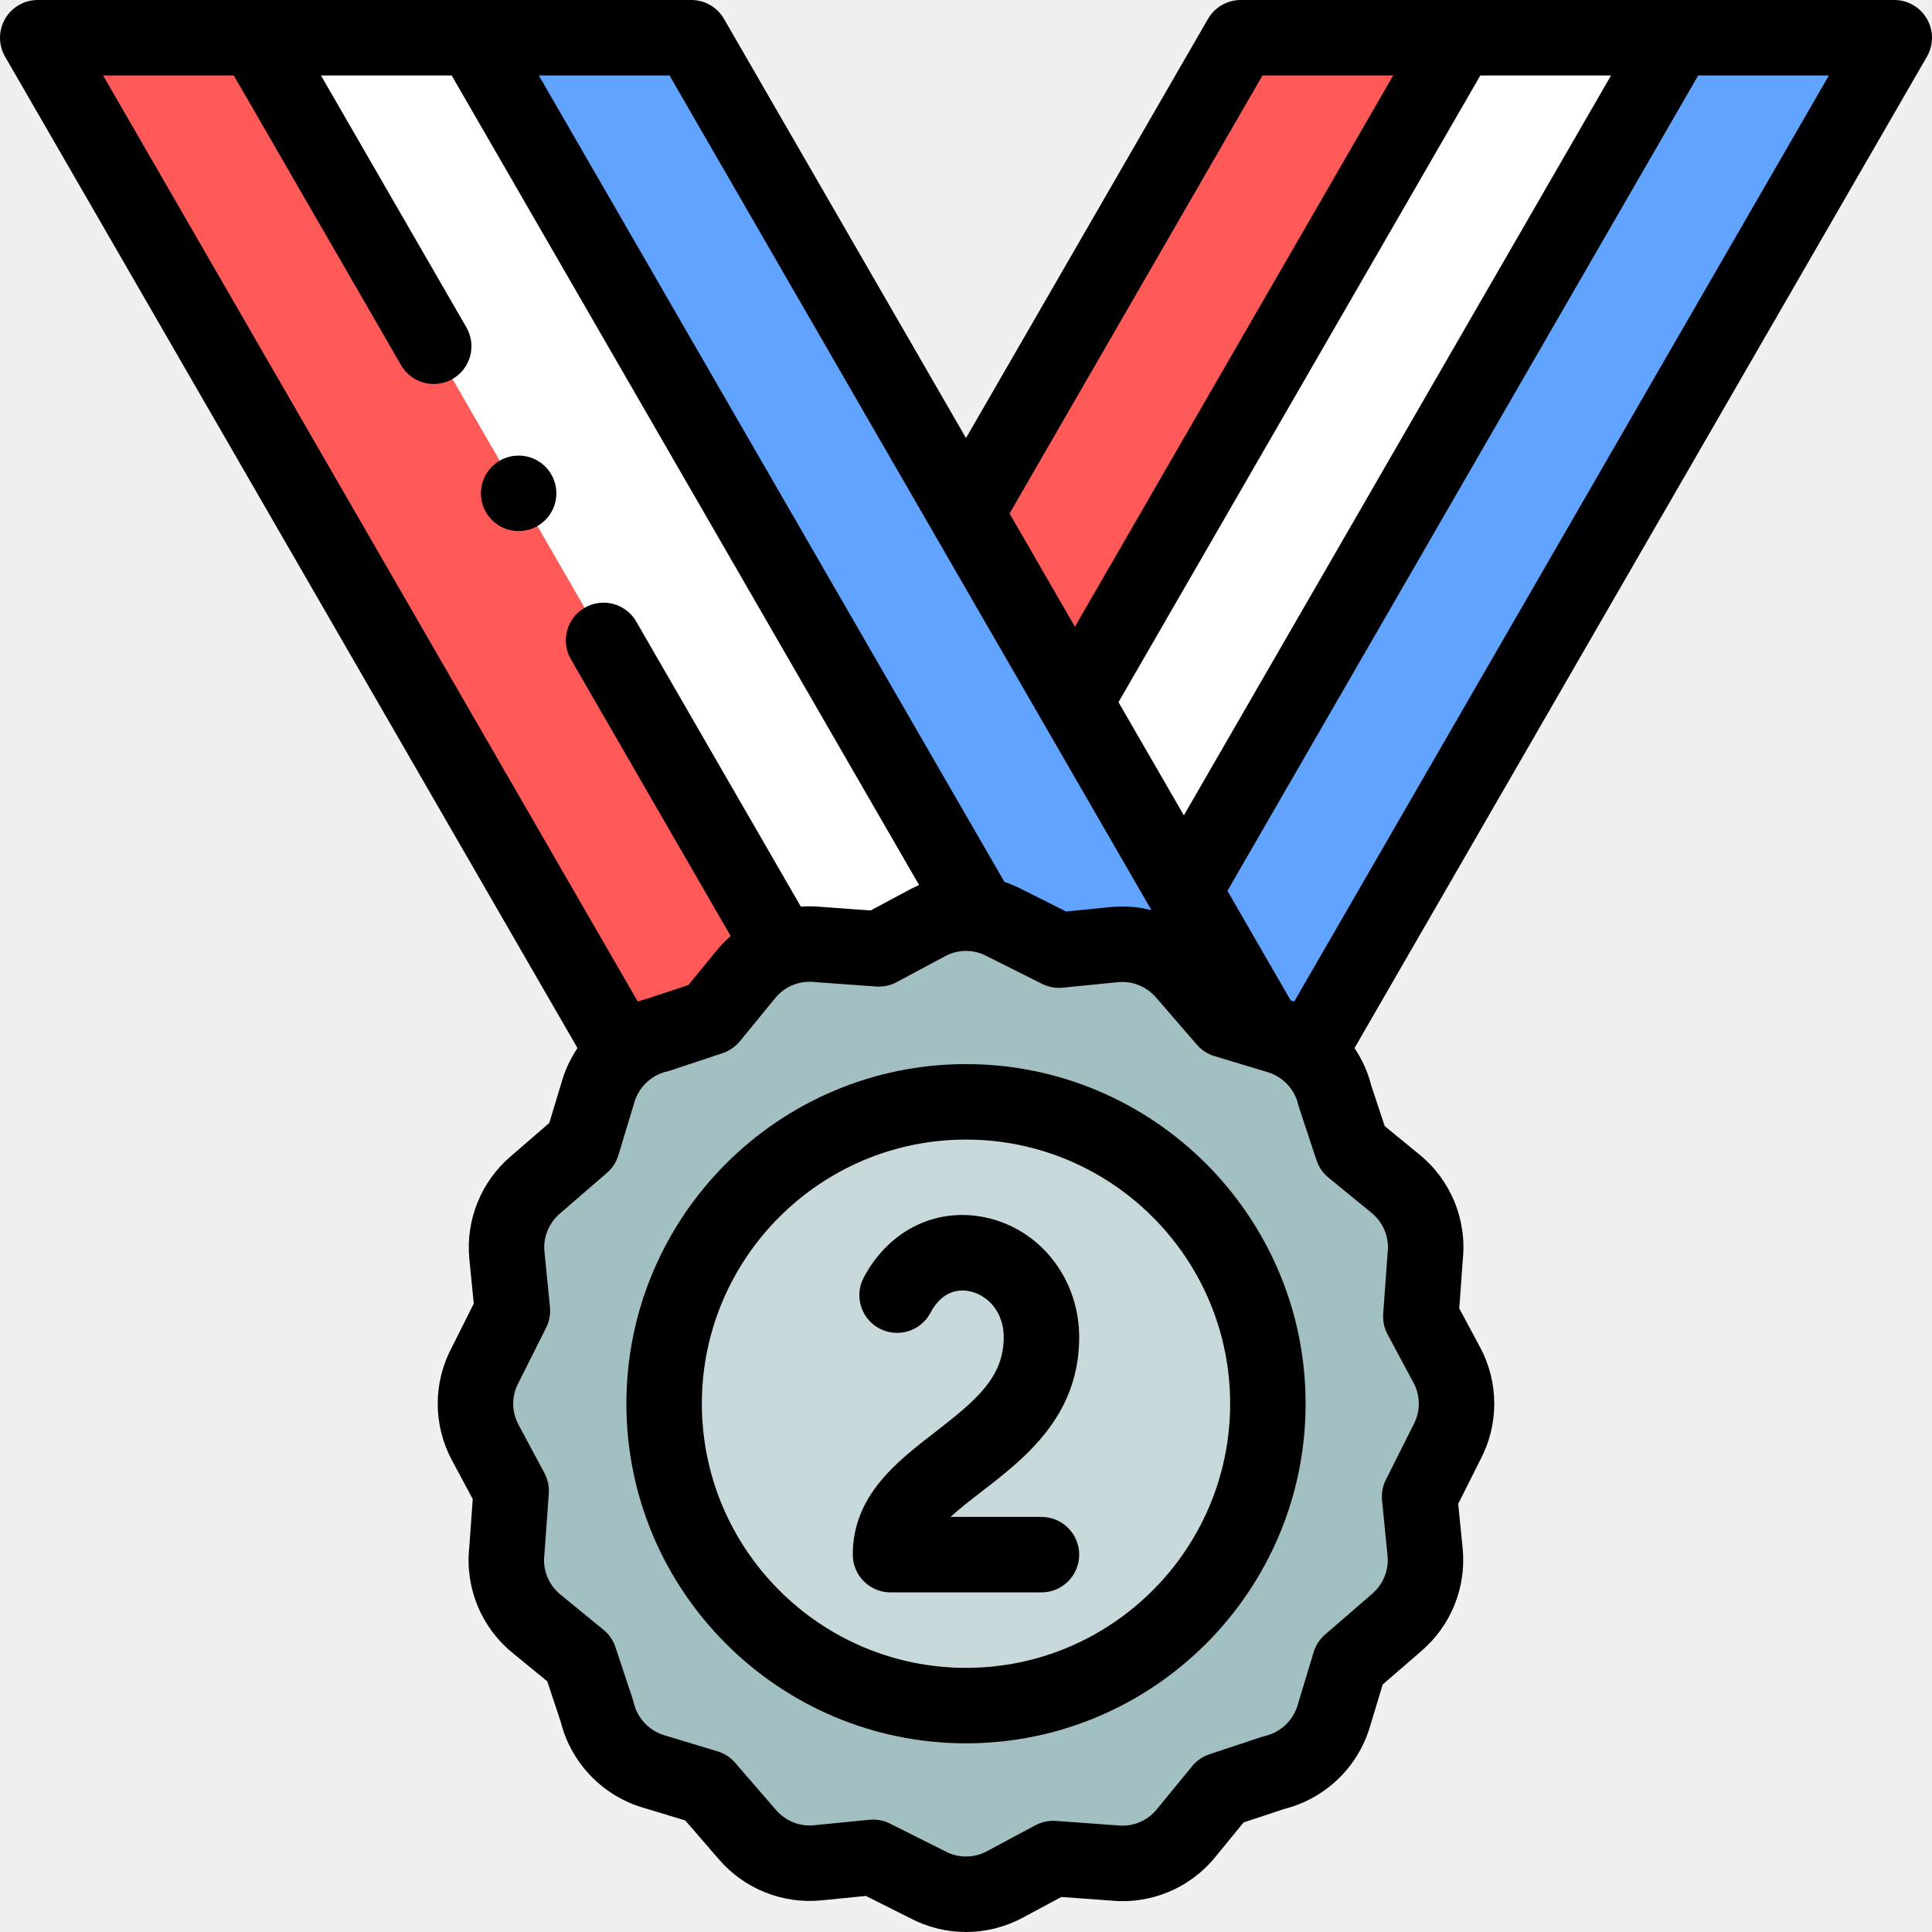
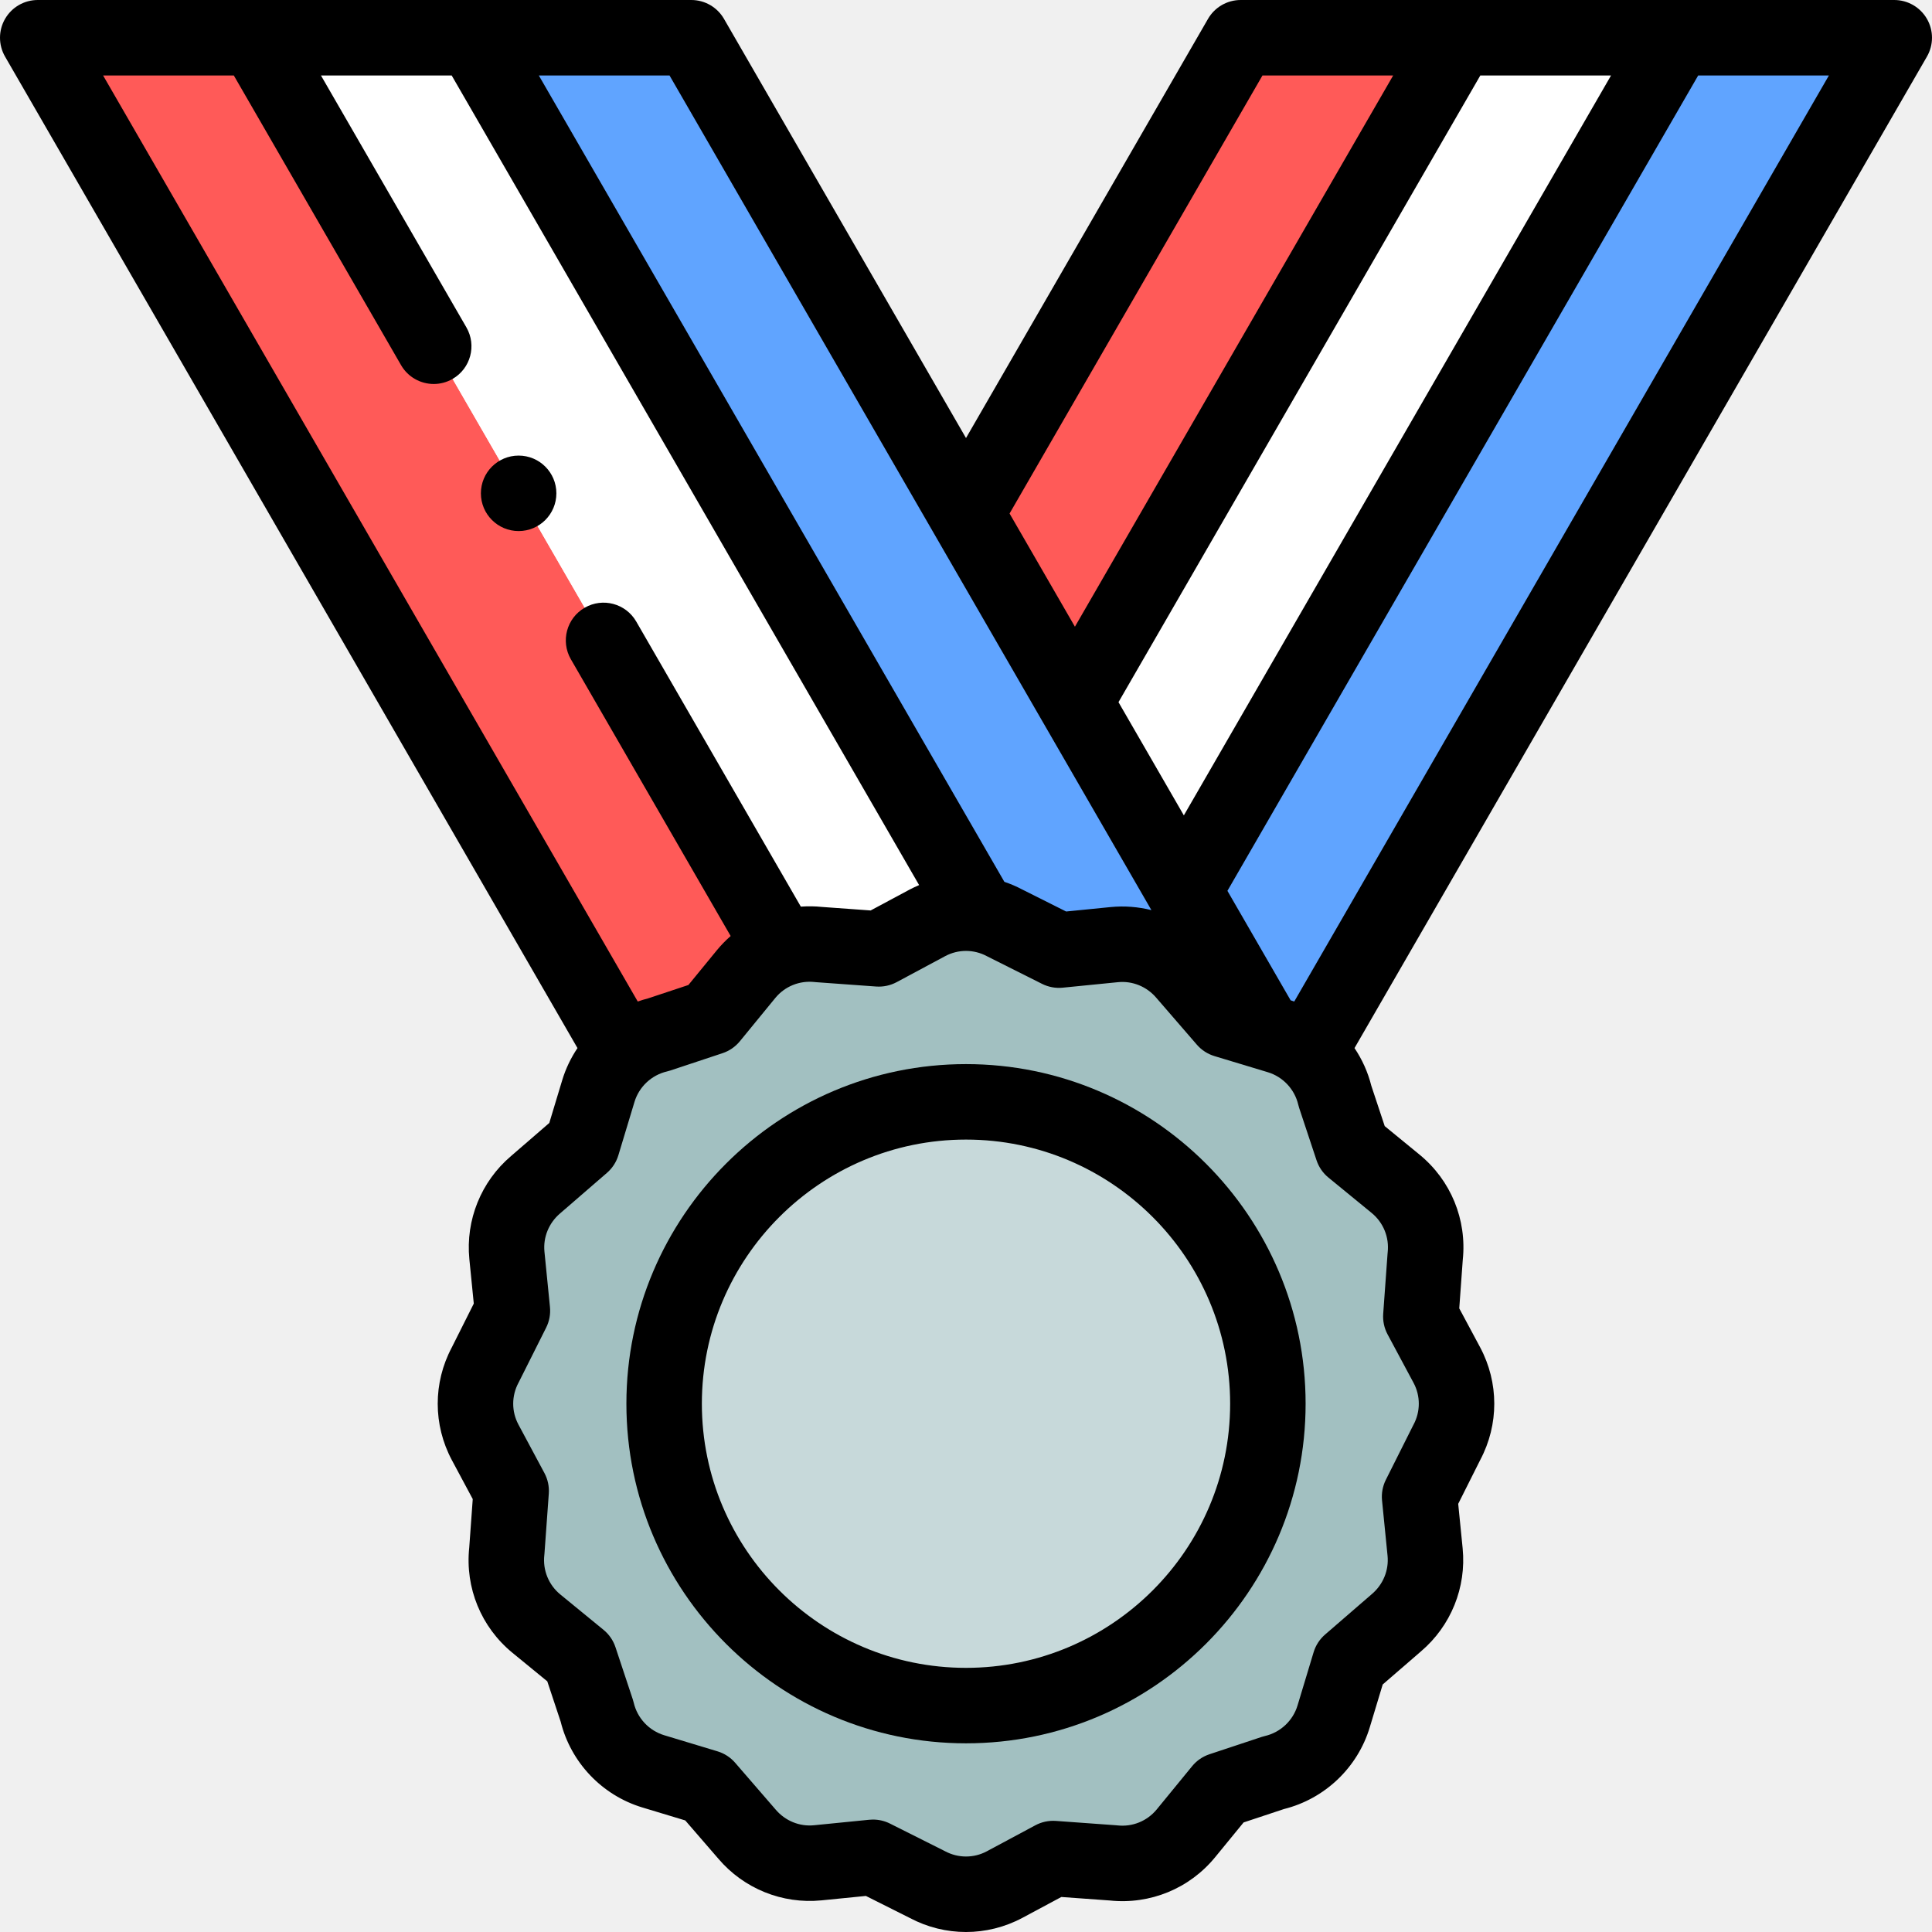
<svg xmlns="http://www.w3.org/2000/svg" id="Layer_1" enable-background="new 0 0 512.003 512.003" height="512" viewBox="0 0 512.003 512.003" width="512">
  <g>
    <g clip-rule="evenodd" fill-rule="evenodd">
      <path d="m207.153 251.475-139.415-241.475h-57.737l155.244 268.891c2.66-2.277 5.84-3.889 9.257-4.686l13.831-4.591 9.374-11.448c2.584-3.157 5.869-5.401 9.446-6.691z" fill="#ff5a58" />
      <path d="m67.738 10 139.415 241.475c3.154-1.137 6.536-1.533 9.863-1.159l15.887 1.149 12.884-6.906c4.4-2.347 9.245-3.025 13.811-2.254l-134.123-232.305z" fill="#fff" />
      <path d="m125.475 10 134.122 232.305c2.336.394 4.598 1.168 6.69 2.29l14.355 7.201 14.672-1.462c7.367-.724 14.236 2.321 18.693 7.563l10.734 12.407 10.602 3.203-21.606-37.423-28.868-50.002-28.866-49.997-72.797-126.085z" fill="#60a4ff" />
      <path d="m328.797 10-72.795 126.086 28.866 49.997 101.661-176.083z" fill="#ff5a58" />
      <path d="m386.529 10-101.661 176.083 28.868 50.001 130.53-226.084z" fill="#fff" />
      <path d="m444.266 10-130.53 226.084 21.606 37.423 3.531 1.067c2.996.905 5.655 2.398 7.886 4.314l155.244-268.888z" fill="#60a4ff" />
      <path d="m335.342 273.507-10.602-3.203-10.734-12.407c-4.457-5.242-11.326-8.287-18.693-7.563l-14.672 1.462-14.355-7.201c-2.092-1.122-4.354-1.896-6.69-2.29-4.565-.77-9.41-.093-13.81 2.254l-12.884 6.906-15.887-1.149c-3.327-.374-6.708.021-9.863 1.159-3.578 1.29-6.863 3.534-9.446 6.691l-9.374 11.448-13.831 4.591c-3.417.796-6.597 2.409-9.257 4.686-3.055 2.615-5.422 6.105-6.671 10.239l-4.27 14.133-12.407 10.734c-5.242 4.457-8.287 11.326-7.563 18.693l1.462 14.672-7.201 14.355c-3.317 6.18-3.584 13.848-.036 20.5l6.906 12.884-1.149 15.887c-.798 7.1 1.908 14.448 7.85 19.309l11.448 9.374 4.591 13.831c1.711 7.341 7.191 13.592 14.925 15.928l14.133 4.27 10.734 12.407c4.457 5.242 11.326 8.287 18.693 7.563l14.671-1.462 14.355 7.201c6.179 3.317 13.848 3.585 20.5.036l12.884-6.906 15.887 1.149c7.1.798 14.448-1.908 19.309-7.85l9.374-11.448 13.831-4.591c7.341-1.711 13.592-7.191 15.928-14.925l4.27-14.133 12.407-10.734c5.242-4.457 8.287-11.326 7.563-18.693l-1.462-14.671 7.201-14.355c3.317-6.179 3.585-13.848.037-20.5l-6.906-12.884 1.149-15.887c.798-7.1-1.909-14.448-7.85-19.309l-11.448-9.374-4.591-13.831c-1.048-4.497-3.51-8.585-7.039-11.614-2.232-1.916-4.89-3.409-7.887-4.314zm-79.34 18.495c44.183 0 80 35.817 80 80s-35.817 80-80 80-80-35.817-80-80 35.817-80 80-80z" fill="#a2c0c1" />
      <ellipse cx="256.002" cy="372.002" fill="#c7d9da" rx="80" ry="80" transform="matrix(.707 -.707 .707 .707 -188.064 289.977)" />
    </g>
    <g>
      <path d="m256.002 282.001c-49.626 0-90 40.374-90 90s40.374 90 90 90 90-40.374 90-90-40.374-90-90-90zm0 160.001c-38.598 0-70-31.402-70-70s31.402-70 70-70 70 31.402 70 70-31.402 70-70 70z" />
      <path d="m510.662 5c-1.786-3.094-5.088-5-8.66-5h-173.205c-3.572 0-6.874 1.906-8.66 5l-64.135 111.086-64.136-111.086c-1.786-3.094-5.087-5-8.66-5h-173.205c-3.573 0-6.874 1.906-8.66 5-1.787 3.094-1.787 6.906 0 10l151.7 262.753c-1.736 2.584-3.117 5.431-4.04 8.485l-3.432 11.359-10.15 8.782c-7.928 6.742-12.054 16.943-11.035 27.302l1.174 11.788-5.845 11.653c-4.958 9.344-4.953 20.474.033 29.82l5.536 10.329-.927 12.816c-1.131 10.702 3.15 21.136 11.476 27.947l9.205 7.537 3.547 10.688c2.705 10.825 10.961 19.514 21.655 22.744l11.359 3.432 8.781 10.15c6.741 7.929 16.943 12.055 27.303 11.036l11.788-1.175 11.65 5.844c4.664 2.476 9.771 3.714 14.881 3.714 5.128 0 10.259-1.248 14.94-3.745l10.329-5.536 12.815.927c10.702 1.129 21.137-3.149 27.948-11.476l7.538-9.206 10.688-3.547c10.824-2.704 19.513-10.96 22.744-21.655l3.431-11.358 10.15-8.782c7.929-6.741 12.055-16.943 11.036-27.303l-1.176-11.787 5.846-11.652c4.959-9.343 4.953-20.472-.032-29.82l-5.536-10.33.927-12.816c1.13-10.701-3.151-21.135-11.476-27.946l-9.205-7.538-3.548-10.688c-.903-3.612-2.435-6.978-4.458-9.99l151.701-262.756c1.786-3.094 1.786-6.906 0-10zm-214.248 181.083 95.888-166.083h34.643l-113.21 196.085zm38.156-166.083h34.638l-84.341 146.083-17.319-29.997zm-29.431 221.195c-3.49-.875-7.142-1.173-10.817-.81l-11.788 1.174-11.652-5.845c-1.527-.81-3.104-1.474-4.711-2.019l-123.375-213.695h34.637zm-243.175-221.195 44.317 76.759c1.852 3.208 5.213 5.002 8.669 5.002 1.696 0 3.416-.433 4.991-1.342 4.783-2.761 6.422-8.877 3.66-13.66l-38.543-66.759h34.644l123.874 214.558c-.849.362-1.69.749-2.514 1.188l-10.329 5.537-12.815-.927c-1.911-.202-3.813-.224-5.688-.088l-43.621-75.554c-2.762-4.783-8.878-6.423-13.66-3.66-4.783 2.761-6.422 8.877-3.66 13.66l42.345 73.344c-1.307 1.148-2.538 2.4-3.663 3.774l-7.538 9.205-10.688 3.548c-.929.232-1.836.52-2.732.832l-141.691-245.417zm301.541 301.447c3.107 2.543 4.695 6.45 4.245 10.452-.015.131-.027.263-.036.395l-1.149 15.886c-.137 1.889.266 3.777 1.16 5.446l6.896 12.866c1.847 3.462 1.838 7.598-.023 11.065-.044.082-.086.164-.128.246l-7.201 14.355c-.849 1.693-1.2 3.592-1.013 5.476l1.462 14.659c.376 3.825-1.152 7.599-4.153 10.151l-12.407 10.734c-1.432 1.239-2.482 2.858-3.03 4.67l-4.269 14.133c-1.217 4.027-4.522 7.122-8.627 8.079-.297.069-.59.152-.88.248l-13.831 4.591c-1.797.596-3.388 1.69-4.587 3.155l-9.377 11.451c-2.542 3.107-6.445 4.695-10.451 4.245-.132-.015-.264-.027-.396-.037l-15.887-1.149c-1.894-.136-3.776.266-5.445 1.16l-12.866 6.896c-3.462 1.846-7.597 1.837-11.065-.024-.081-.043-.163-.086-.246-.127l-14.355-7.201c-1.396-.7-2.932-1.062-4.484-1.062-.33 0-.661.016-.992.049l-14.659 1.461c-3.825.376-7.599-1.152-10.151-4.153l-10.734-12.407c-1.239-1.432-2.858-2.483-4.67-3.03l-14.134-4.27c-4.026-1.216-7.122-4.521-8.079-8.626-.069-.296-.152-.59-.248-.879l-4.59-13.832c-.597-1.797-1.691-3.388-3.156-4.587l-11.451-9.376c-3.108-2.543-4.695-6.45-4.245-10.452.015-.131.027-.264.037-.396l1.149-15.887c.136-1.888-.266-3.776-1.16-5.445l-6.896-12.866c-1.846-3.461-1.837-7.597.023-11.064.044-.081.086-.163.127-.246l7.201-14.355c.849-1.692 1.2-3.591 1.012-5.475l-1.46-14.66c-.376-3.825 1.152-7.599 4.153-10.151l12.407-10.734c1.432-1.239 2.483-2.858 3.03-4.67l4.27-14.134c1.216-4.025 4.521-7.121 8.626-8.078.296-.069.59-.152.879-.248l13.831-4.591c1.797-.596 3.387-1.69 4.587-3.155l9.376-11.451c2.542-3.108 6.451-4.693 10.452-4.245.131.015.263.027.396.037l15.887 1.149c1.889.135 3.777-.266 5.446-1.16l12.866-6.896c3.46-1.847 7.596-1.837 11.065.024.081.043.163.086.245.127l14.355 7.201c1.692.849 3.591 1.202 5.475 1.012l14.66-1.46c3.832-.379 7.599 1.152 10.151 4.153l10.733 12.407c1.238 1.432 2.858 2.482 4.67 3.03l14.135 4.271c4.025 1.215 7.12 4.521 8.077 8.625.069.296.152.59.248.879l4.591 13.832c.597 1.797 1.69 3.388 3.155 4.587zm-20.514-56.031c-.319-.111-.638-.225-.962-.326l-16.747-29.006 124.757-216.084h34.642z" />
      <path d="m137.446 120.737h-.008c-5.523 0-9.996 4.477-9.996 10s4.481 10 10.004 10 10-4.477 10-10-4.477-10-10-10z" />
-       <path d="m275.999 402.001h-24.096c2.202-2.025 4.963-4.193 8.184-6.678 11.437-8.824 25.67-19.806 25.911-40.492.18-15.192-9.537-28.313-23.629-31.907-13.468-3.435-26.607 2.695-33.463 15.622-2.588 4.879-.73 10.932 4.149 13.52 4.879 2.589 10.932.73 13.52-4.149 3.407-6.422 8.262-6.272 10.852-5.613 4.326 1.104 8.655 5.332 8.573 12.292-.12 10.262-6.93 16.25-18.131 24.893-10.25 7.909-21.867 16.873-21.867 32.513 0 5.523 4.477 10 10 10h39.997c5.522 0 10-4.477 10-10s-4.477-10.001-10-10.001z" />
    </g>
  </g>
</svg>
